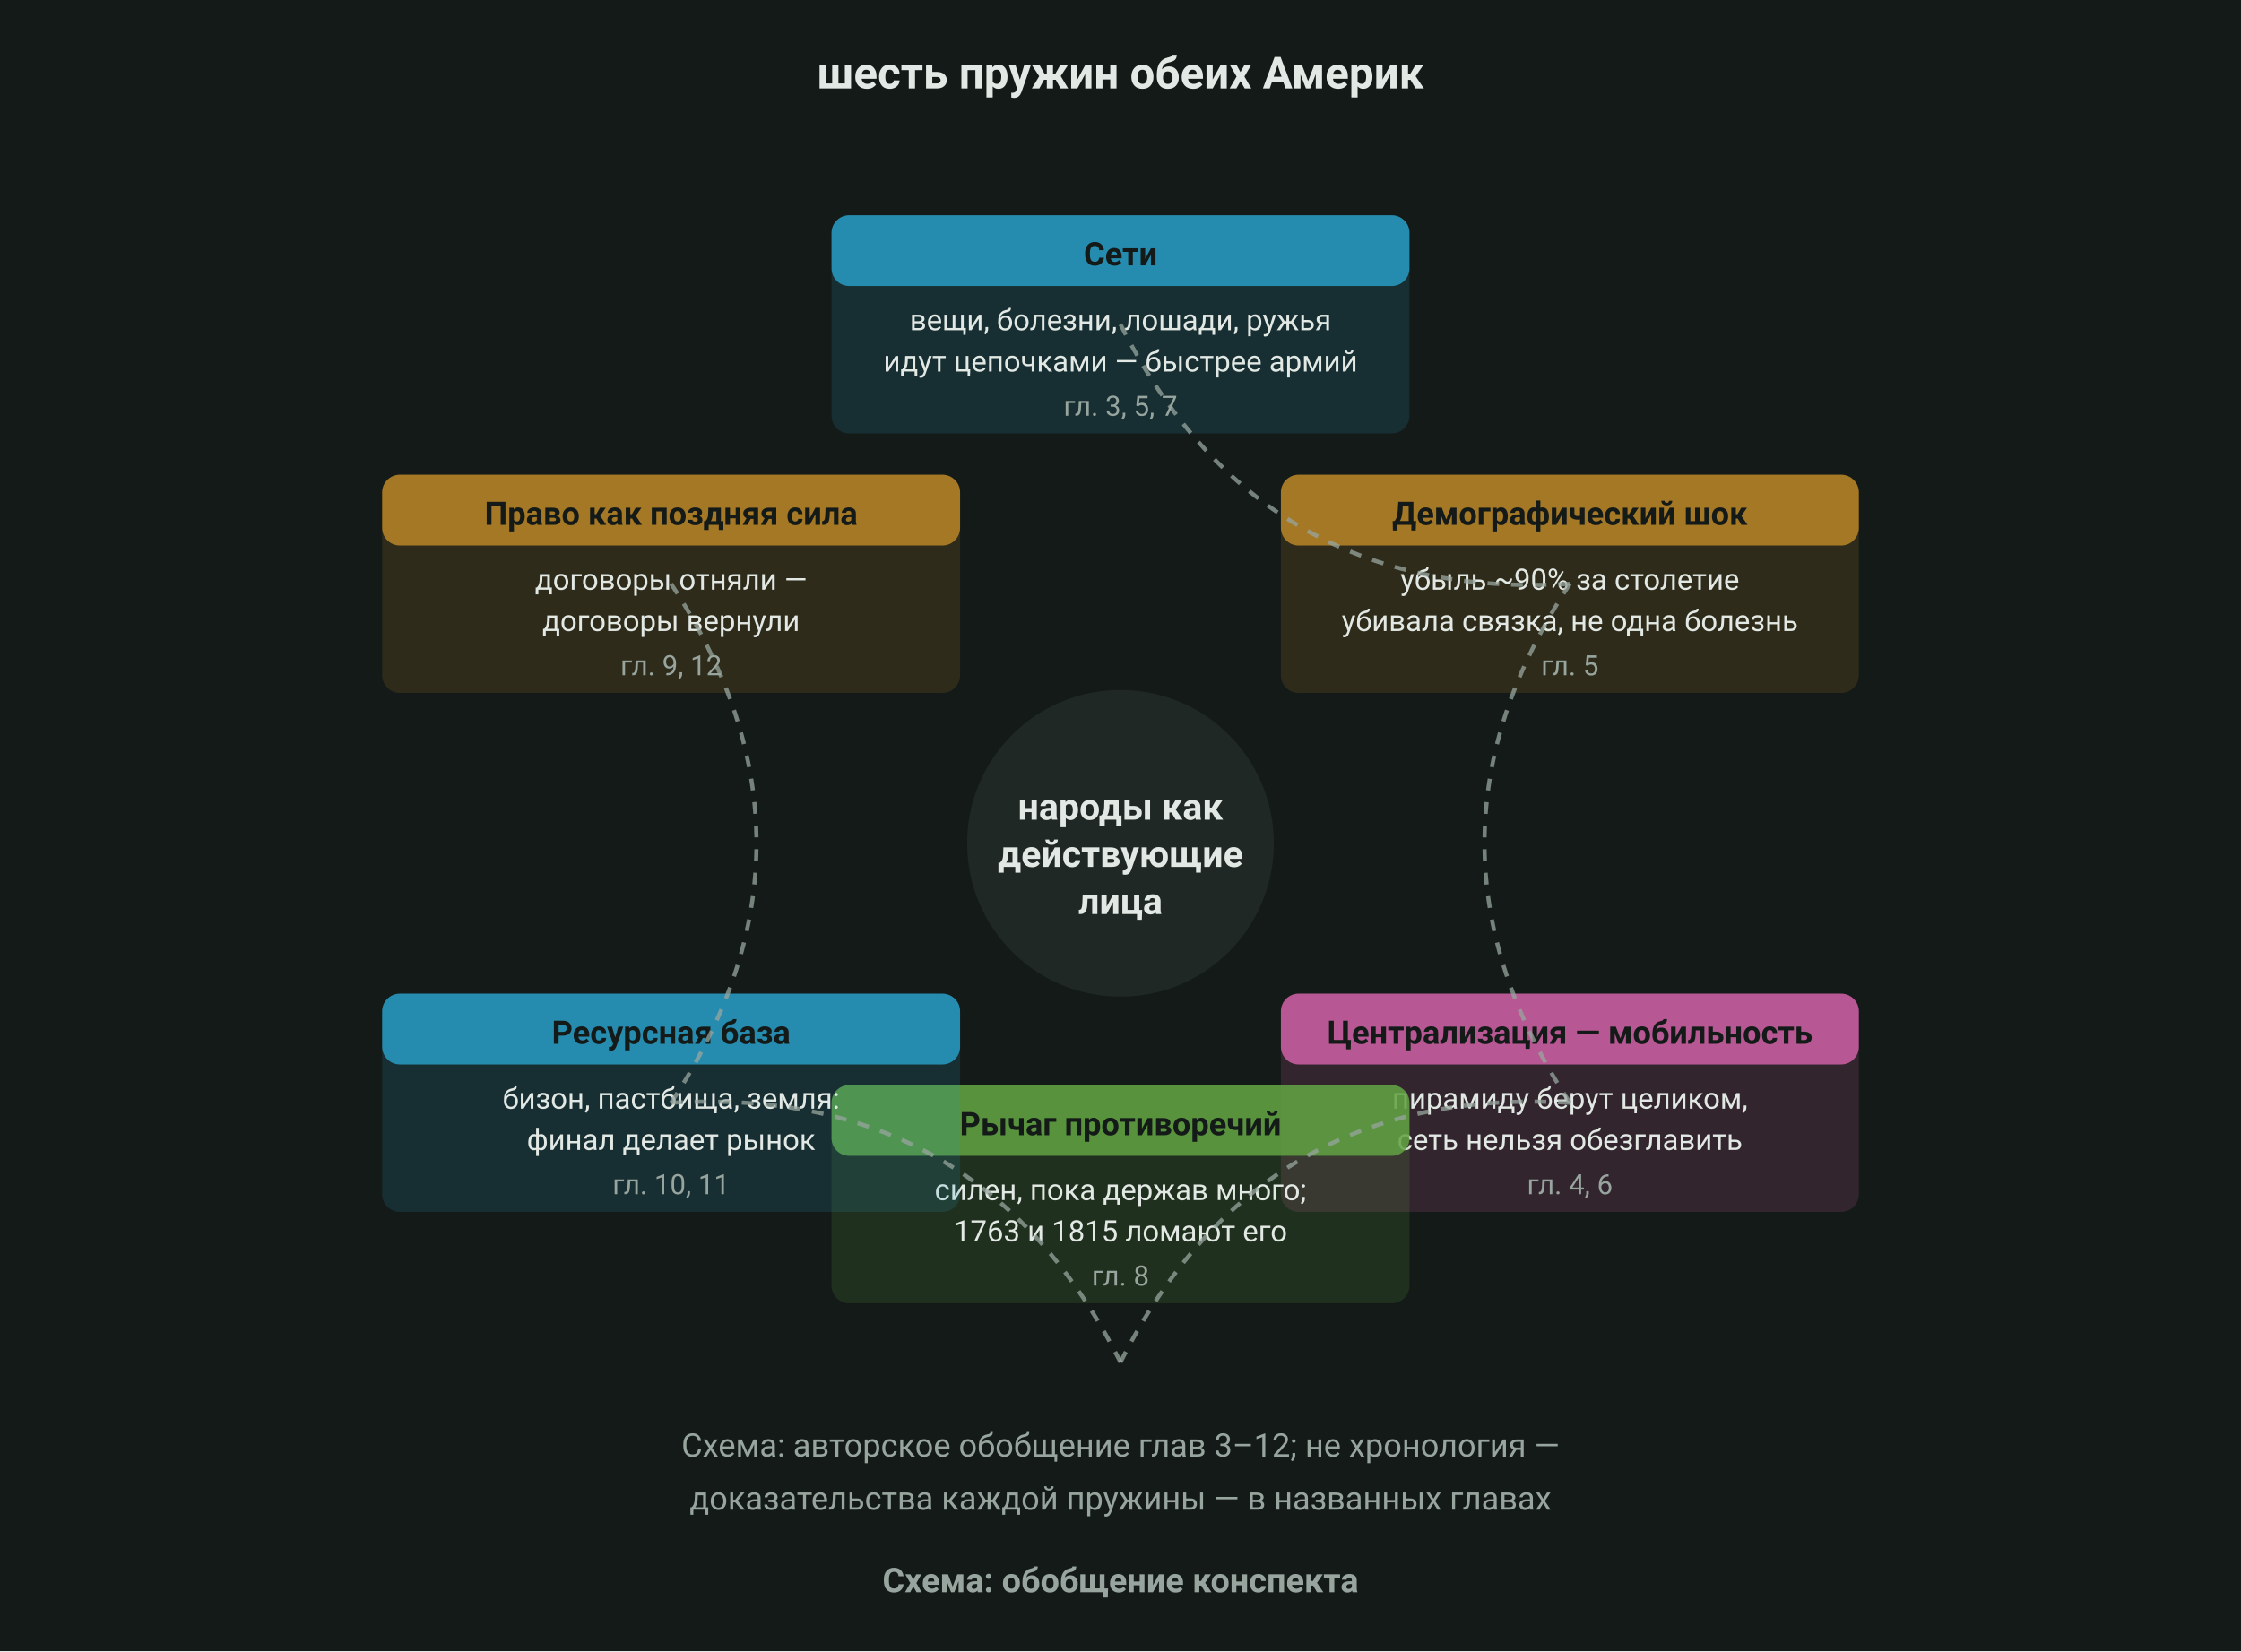
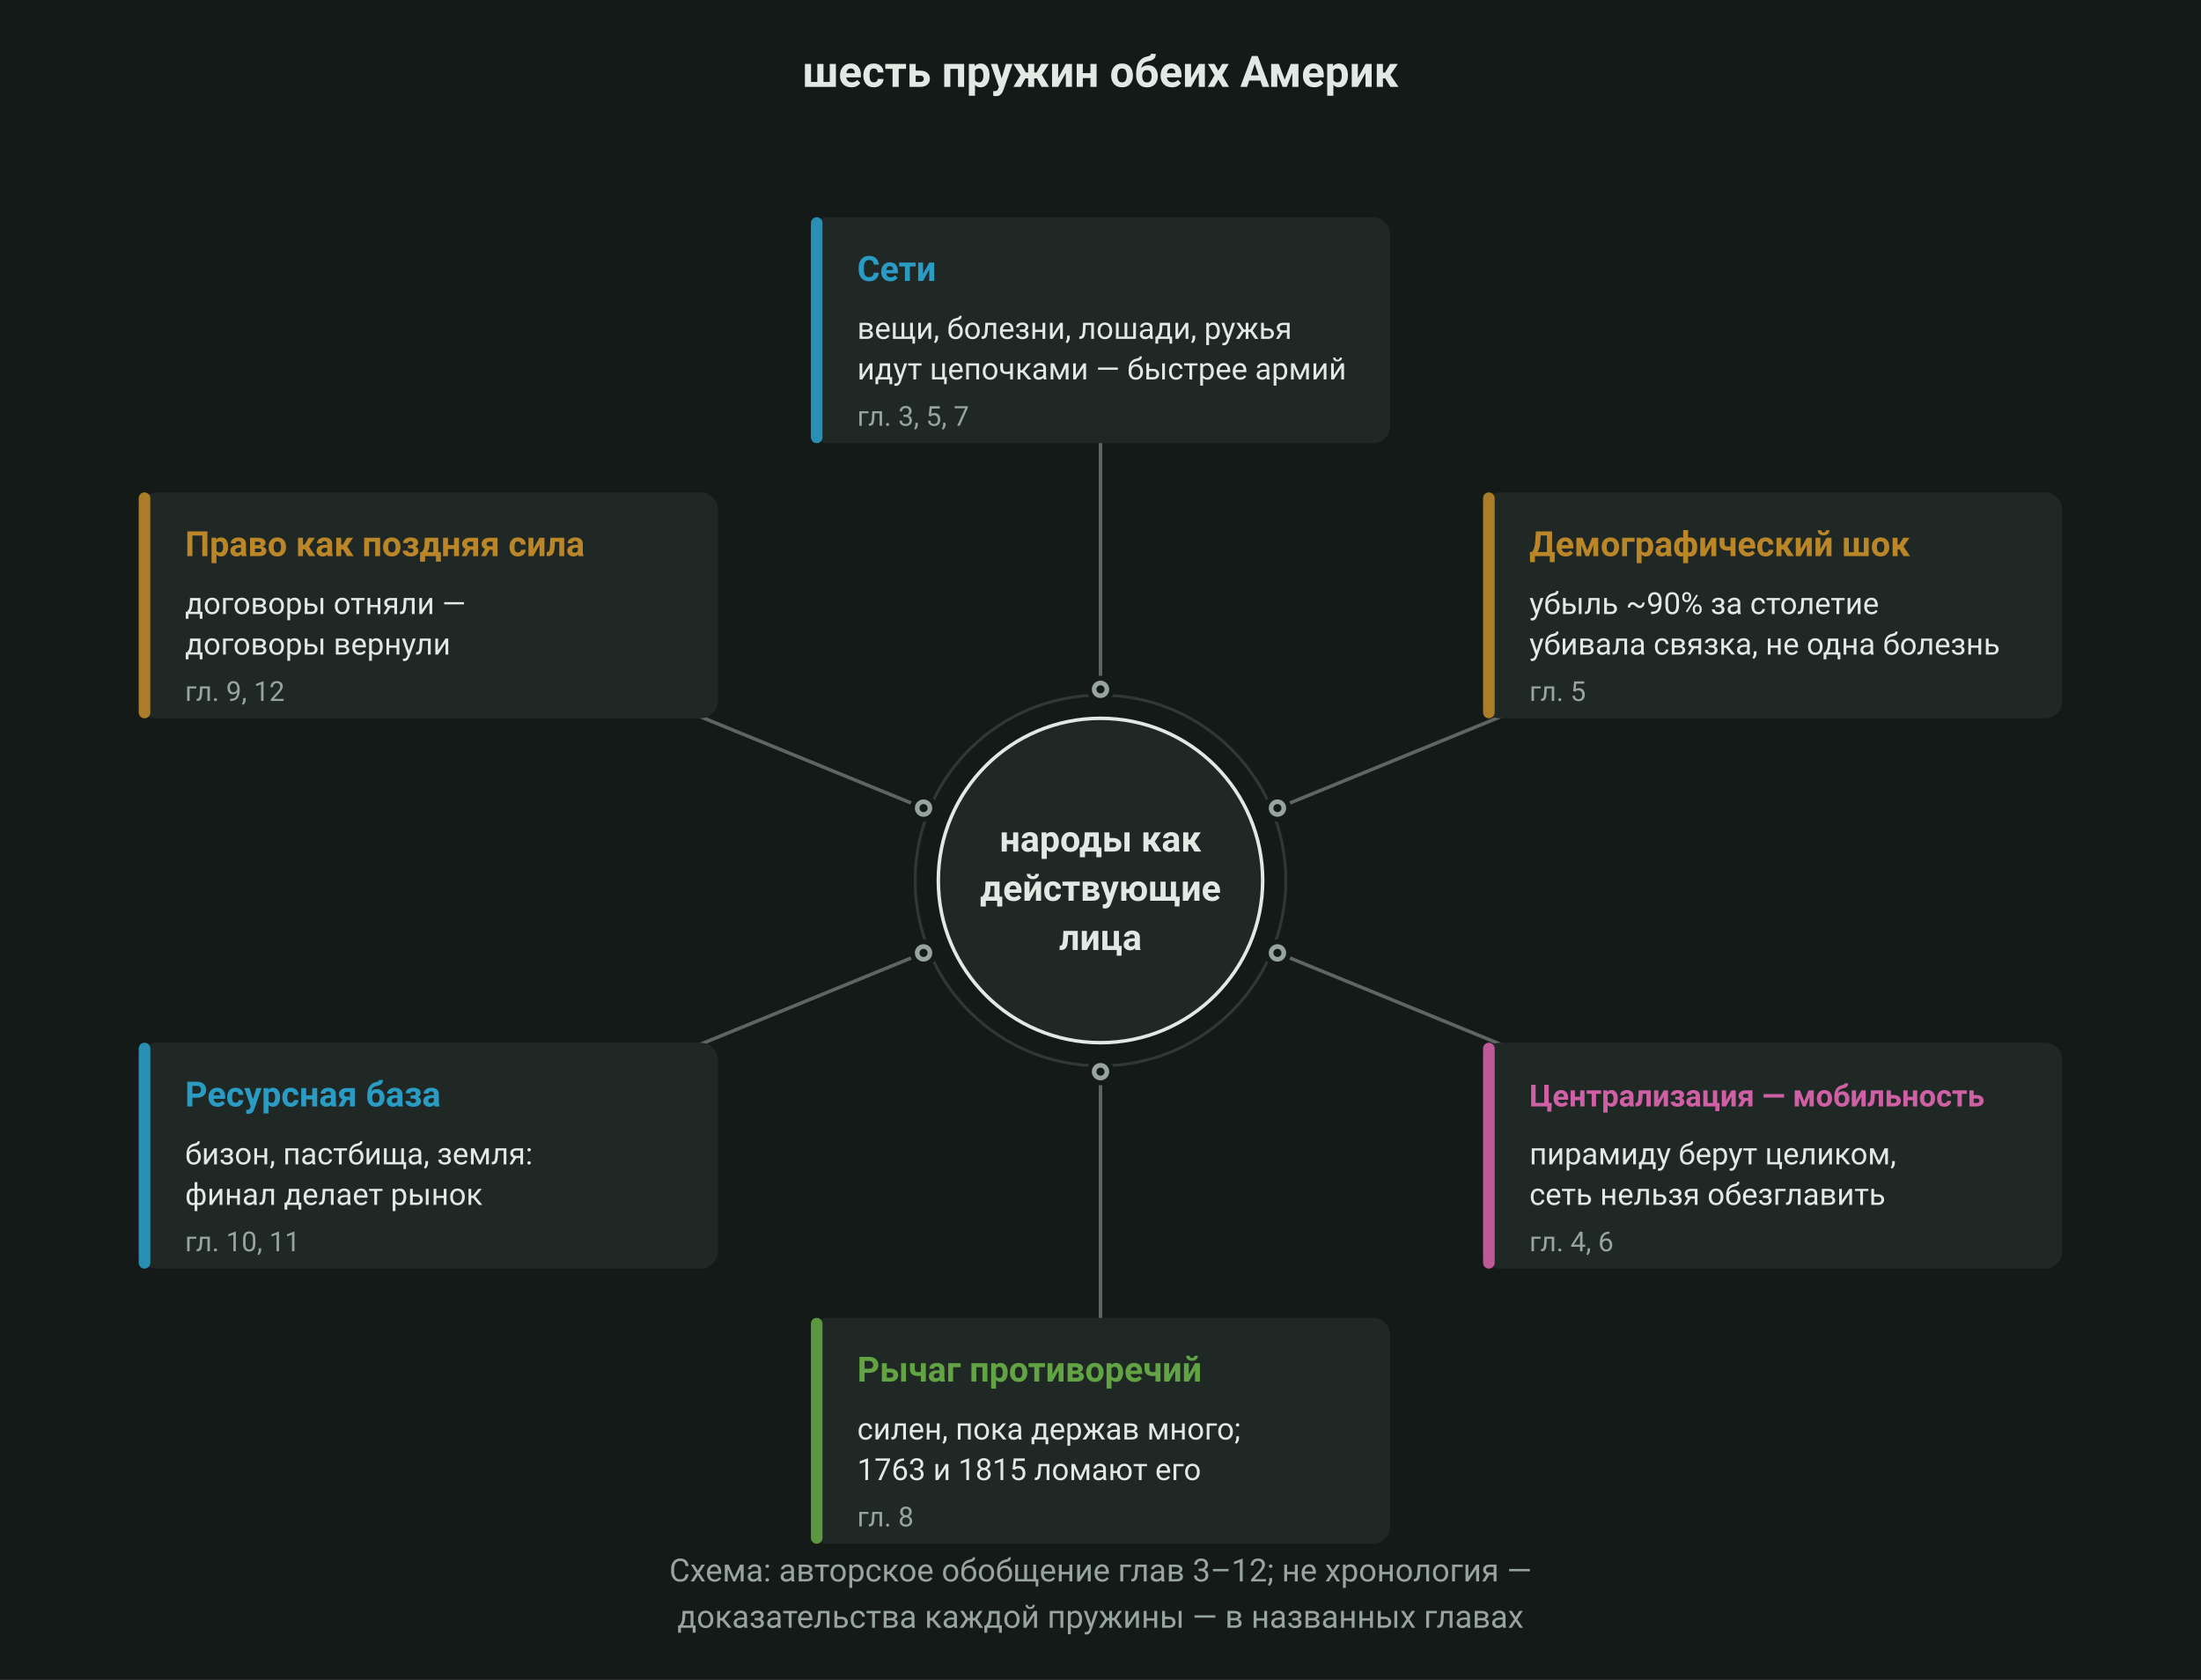
- <svg xmlns="http://www.w3.org/2000/svg" viewBox="0 0 760 560" width="760" height="560" role="img" aria-labelledby="t d" font-family="'Alegreya Sans','Segoe UI',Roboto,'Helvetica Neue',Arial,sans-serif">
-   <rect width="760" height="560" fill="#141A18" />
-   <rect x="282.0" y="73.0" width="196.0" height="74.0" rx="6" fill="#2A9CC4" fill-opacity="0.16" />
-   <rect x="282.0" y="73.0" width="196.0" height="24.0" rx="6" fill="#2A9CC4" fill-opacity="0.85" />
-   <text x="380.0" y="90.0" fill="#141A18" font-size="11" text-anchor="middle" font-weight="700" font-family="'Alegreya Sans','Segoe UI',Roboto,'Helvetica Neue',Arial,sans-serif">Сети</text>
-   <text x="380.0" y="112.0" fill="#E2E8E3" font-size="10" text-anchor="middle" font-weight="400" font-family="'Alegreya Sans','Segoe UI',Roboto,'Helvetica Neue',Arial,sans-serif">вещи, болезни, лошади, ружья</text>
-   <text x="380.0" y="126.0" fill="#E2E8E3" font-size="10" text-anchor="middle" font-weight="400" font-family="'Alegreya Sans','Segoe UI',Roboto,'Helvetica Neue',Arial,sans-serif">идут цепочками — быстрее армий</text>
-   <text x="380.0" y="141.0" fill="#97A59E" font-size="9.5" text-anchor="middle" font-weight="400" font-family="'Alegreya Sans','Segoe UI',Roboto,'Helvetica Neue',Arial,sans-serif">гл. 3, 5, 7</text>
-   <rect x="434.4" y="161.0" width="196.0" height="74.0" rx="6" fill="#BA8628" fill-opacity="0.16" />
-   <rect x="434.4" y="161.0" width="196.0" height="24.0" rx="6" fill="#BA8628" fill-opacity="0.85" />
-   <text x="532.4" y="178.0" fill="#141A18" font-size="11" text-anchor="middle" font-weight="700" font-family="'Alegreya Sans','Segoe UI',Roboto,'Helvetica Neue',Arial,sans-serif">Демографический шок</text>
-   <text x="532.4" y="200.0" fill="#E2E8E3" font-size="10" text-anchor="middle" font-weight="400" font-family="'Alegreya Sans','Segoe UI',Roboto,'Helvetica Neue',Arial,sans-serif">убыль ~90% за столетие</text>
-   <text x="532.4" y="214.0" fill="#E2E8E3" font-size="10" text-anchor="middle" font-weight="400" font-family="'Alegreya Sans','Segoe UI',Roboto,'Helvetica Neue',Arial,sans-serif">убивала связка, не одна болезнь</text>
-   <text x="532.4" y="229.0" fill="#97A59E" font-size="9.5" text-anchor="middle" font-weight="400" font-family="'Alegreya Sans','Segoe UI',Roboto,'Helvetica Neue',Arial,sans-serif">гл. 5</text>
-   <rect x="434.4" y="337.0" width="196.0" height="74.0" rx="6" fill="#CF60A5" fill-opacity="0.16" />
-   <rect x="434.4" y="337.0" width="196.0" height="24.0" rx="6" fill="#CF60A5" fill-opacity="0.85" />
-   <text x="532.4" y="354.0" fill="#141A18" font-size="11" text-anchor="middle" font-weight="700" font-family="'Alegreya Sans','Segoe UI',Roboto,'Helvetica Neue',Arial,sans-serif">Централизация — мобильность</text>
-   <text x="532.4" y="376.0" fill="#E2E8E3" font-size="10" text-anchor="middle" font-weight="400" font-family="'Alegreya Sans','Segoe UI',Roboto,'Helvetica Neue',Arial,sans-serif">пирамиду берут целиком,</text>
-   <text x="532.4" y="390.0" fill="#E2E8E3" font-size="10" text-anchor="middle" font-weight="400" font-family="'Alegreya Sans','Segoe UI',Roboto,'Helvetica Neue',Arial,sans-serif">сеть нельзя обезглавить</text>
-   <text x="532.4" y="405.0" fill="#97A59E" font-size="9.5" text-anchor="middle" font-weight="400" font-family="'Alegreya Sans','Segoe UI',Roboto,'Helvetica Neue',Arial,sans-serif">гл. 4, 6</text>
-   <rect x="282.0" y="368.0" width="196.0" height="74.0" rx="6" fill="#62A443" fill-opacity="0.16" />
-   <rect x="282.0" y="368.0" width="196.0" height="24.0" rx="6" fill="#62A443" fill-opacity="0.85" />
-   <text x="380.0" y="385.0" fill="#141A18" font-size="11" text-anchor="middle" font-weight="700" font-family="'Alegreya Sans','Segoe UI',Roboto,'Helvetica Neue',Arial,sans-serif">Рычаг противоречий</text>
-   <text x="380.0" y="407.0" fill="#E2E8E3" font-size="10" text-anchor="middle" font-weight="400" font-family="'Alegreya Sans','Segoe UI',Roboto,'Helvetica Neue',Arial,sans-serif">силен, пока держав много;</text>
-   <text x="380.0" y="421.0" fill="#E2E8E3" font-size="10" text-anchor="middle" font-weight="400" font-family="'Alegreya Sans','Segoe UI',Roboto,'Helvetica Neue',Arial,sans-serif">1763 и 1815 ломают его</text>
-   <text x="380.0" y="436.0" fill="#97A59E" font-size="9.5" text-anchor="middle" font-weight="400" font-family="'Alegreya Sans','Segoe UI',Roboto,'Helvetica Neue',Arial,sans-serif">гл. 8</text>
-   <rect x="129.6" y="337.0" width="196.0" height="74.0" rx="6" fill="#2A9CC4" fill-opacity="0.16" />
-   <rect x="129.6" y="337.0" width="196.0" height="24.0" rx="6" fill="#2A9CC4" fill-opacity="0.85" />
-   <text x="227.6" y="354.0" fill="#141A18" font-size="11" text-anchor="middle" font-weight="700" font-family="'Alegreya Sans','Segoe UI',Roboto,'Helvetica Neue',Arial,sans-serif">Ресурсная база</text>
-   <text x="227.6" y="376.0" fill="#E2E8E3" font-size="10" text-anchor="middle" font-weight="400" font-family="'Alegreya Sans','Segoe UI',Roboto,'Helvetica Neue',Arial,sans-serif">бизон, пастбища, земля:</text>
-   <text x="227.6" y="390.0" fill="#E2E8E3" font-size="10" text-anchor="middle" font-weight="400" font-family="'Alegreya Sans','Segoe UI',Roboto,'Helvetica Neue',Arial,sans-serif">финал делает рынок</text>
-   <text x="227.6" y="405.0" fill="#97A59E" font-size="9.5" text-anchor="middle" font-weight="400" font-family="'Alegreya Sans','Segoe UI',Roboto,'Helvetica Neue',Arial,sans-serif">гл. 10, 11</text>
-   <rect x="129.6" y="161.0" width="196.0" height="74.0" rx="6" fill="#BA8628" fill-opacity="0.16" />
-   <rect x="129.6" y="161.0" width="196.0" height="24.0" rx="6" fill="#BA8628" fill-opacity="0.85" />
-   <text x="227.6" y="178.0" fill="#141A18" font-size="11" text-anchor="middle" font-weight="700" font-family="'Alegreya Sans','Segoe UI',Roboto,'Helvetica Neue',Arial,sans-serif">Право как поздняя сила</text>
-   <text x="227.6" y="200.0" fill="#E2E8E3" font-size="10" text-anchor="middle" font-weight="400" font-family="'Alegreya Sans','Segoe UI',Roboto,'Helvetica Neue',Arial,sans-serif">договоры отняли —</text>
-   <text x="227.6" y="214.0" fill="#E2E8E3" font-size="10" text-anchor="middle" font-weight="400" font-family="'Alegreya Sans','Segoe UI',Roboto,'Helvetica Neue',Arial,sans-serif">договоры вернули</text>
-   <text x="227.6" y="229.0" fill="#97A59E" font-size="9.5" text-anchor="middle" font-weight="400" font-family="'Alegreya Sans','Segoe UI',Roboto,'Helvetica Neue',Arial,sans-serif">гл. 9, 12</text>
-   <path d="M380.0,110.0Q427.3,204.2 532.4,198.0" fill="none" stroke="#97A59E" stroke-width="1.4" stroke-dasharray="4 4" opacity=".75" />
-   <path d="M532.4,198.0Q474.5,286.0 532.4,374.0" fill="none" stroke="#97A59E" stroke-width="1.4" stroke-dasharray="4 4" opacity=".75" />
-   <path d="M532.4,374.0Q427.3,367.8 380.0,462.0" fill="none" stroke="#97A59E" stroke-width="1.4" stroke-dasharray="4 4" opacity=".75" />
-   <path d="M380.0,462.0Q332.7,367.8 227.6,374.0" fill="none" stroke="#97A59E" stroke-width="1.4" stroke-dasharray="4 4" opacity=".75" />
-   <path d="M227.6,374.0Q285.5,286.0 227.6,198.0" fill="none" stroke="#97A59E" stroke-width="1.4" stroke-dasharray="4 4" opacity=".75" />
-   <circle cx="380.0" cy="286" r="52" fill="#1F2825" />
-   <text x="380.0" y="278.0" fill="#E2E8E3" font-size="12.5" text-anchor="middle" font-weight="700" font-family="'Alegreya Sans','Segoe UI',Roboto,'Helvetica Neue',Arial,sans-serif">народы как</text>
-   <text x="380.0" y="294.0" fill="#E2E8E3" font-size="12.5" text-anchor="middle" font-weight="700" font-family="'Alegreya Sans','Segoe UI',Roboto,'Helvetica Neue',Arial,sans-serif">действующие</text>
-   <text x="380.0" y="310.0" fill="#E2E8E3" font-size="12.5" text-anchor="middle" font-weight="700" font-family="'Alegreya Sans','Segoe UI',Roboto,'Helvetica Neue',Arial,sans-serif">лица</text>
+ <svg xmlns="http://www.w3.org/2000/svg" viewBox="0 0 760 580" width="760" height="580" role="img" aria-labelledby="t d" font-family="'Alegreya Sans','Segoe UI',Roboto,'Helvetica Neue',Arial,sans-serif">
+   <rect width="760" height="580" fill="#141A18" />
+   <circle cx="380.0" cy="304" r="64" fill="none" stroke="#2E3934" stroke-width="1" />
+   <line x1="380.0" y1="114.0" x2="380.0" y2="238.0" stroke="#97A59E" stroke-width="1.2" stroke-opacity="0.55" />
+   <circle cx="380.0" cy="238.0" r="2.2" stroke="#141A18" stroke-width="5" fill="#141A18" />
+   <circle cx="380.0" cy="238.0" r="2.2" fill="#141A18" stroke="#97A59E" stroke-width="1.6" />
+   <line x1="612.1" y1="209.0" x2="441.1" y2="279.0" stroke="#97A59E" stroke-width="1.2" stroke-opacity="0.55" />
+   <circle cx="441.1" cy="279.0" r="2.2" stroke="#141A18" stroke-width="5" fill="#141A18" />
+   <circle cx="441.1" cy="279.0" r="2.2" fill="#141A18" stroke="#97A59E" stroke-width="1.6" />
+   <line x1="612.1" y1="399.0" x2="441.1" y2="329.0" stroke="#97A59E" stroke-width="1.2" stroke-opacity="0.55" />
+   <circle cx="441.1" cy="329.0" r="2.2" stroke="#141A18" stroke-width="5" fill="#141A18" />
+   <circle cx="441.1" cy="329.0" r="2.2" fill="#141A18" stroke="#97A59E" stroke-width="1.6" />
+   <line x1="380.0" y1="494.0" x2="380.0" y2="370.0" stroke="#97A59E" stroke-width="1.2" stroke-opacity="0.55" />
+   <circle cx="380.0" cy="370.0" r="2.2" stroke="#141A18" stroke-width="5" fill="#141A18" />
+   <circle cx="380.0" cy="370.0" r="2.2" fill="#141A18" stroke="#97A59E" stroke-width="1.6" />
+   <line x1="147.9" y1="399.0" x2="318.9" y2="329.0" stroke="#97A59E" stroke-width="1.2" stroke-opacity="0.55" />
+   <circle cx="318.9" cy="329.0" r="2.2" stroke="#141A18" stroke-width="5" fill="#141A18" />
+   <circle cx="318.9" cy="329.0" r="2.2" fill="#141A18" stroke="#97A59E" stroke-width="1.6" />
+   <line x1="147.9" y1="209.0" x2="318.9" y2="279.0" stroke="#97A59E" stroke-width="1.2" stroke-opacity="0.55" />
+   <circle cx="318.9" cy="279.0" r="2.2" stroke="#141A18" stroke-width="5" fill="#141A18" />
+   <circle cx="318.9" cy="279.0" r="2.2" fill="#141A18" stroke="#97A59E" stroke-width="1.6" />
+   <rect x="280.0" y="75.0" width="200.0" height="78.0" rx="6" fill="#1F2825" fill-opacity="1" />
+   <rect x="280.0" y="75.0" width="4.0" height="78.0" rx="2" fill="#2A9CC4" fill-opacity="0.9" />
+   <text x="296.0" y="97.0" fill="#2A9CC4" font-size="12" text-anchor="start" font-weight="700" font-family="'Alegreya Sans','Segoe UI',Roboto,'Helvetica Neue',Arial,sans-serif">Сети</text>
+   <text x="296.0" y="117.0" fill="#E2E8E3" font-size="10.5" text-anchor="start" font-weight="400" font-family="'Alegreya Sans','Segoe UI',Roboto,'Helvetica Neue',Arial,sans-serif">вещи, болезни, лошади, ружья</text>
+   <text x="296.0" y="131.0" fill="#E2E8E3" font-size="10.5" text-anchor="start" font-weight="400" font-family="'Alegreya Sans','Segoe UI',Roboto,'Helvetica Neue',Arial,sans-serif">идут цепочками — быстрее армий</text>
+   <text x="296.0" y="147.0" fill="#97A59E" font-size="9.5" text-anchor="start" font-weight="400" font-family="'Alegreya Sans','Segoe UI',Roboto,'Helvetica Neue',Arial,sans-serif">гл. 3, 5, 7</text>
+   <rect x="512.1" y="170.0" width="200.0" height="78.0" rx="6" fill="#1F2825" fill-opacity="1" />
+   <rect x="512.1" y="170.0" width="4.0" height="78.0" rx="2" fill="#BA8628" fill-opacity="0.9" />
+   <text x="528.1" y="192.0" fill="#BA8628" font-size="12" text-anchor="start" font-weight="700" font-family="'Alegreya Sans','Segoe UI',Roboto,'Helvetica Neue',Arial,sans-serif">Демографический шок</text>
+   <text x="528.1" y="212.0" fill="#E2E8E3" font-size="10.5" text-anchor="start" font-weight="400" font-family="'Alegreya Sans','Segoe UI',Roboto,'Helvetica Neue',Arial,sans-serif">убыль ~90% за столетие</text>
+   <text x="528.1" y="226.0" fill="#E2E8E3" font-size="10.5" text-anchor="start" font-weight="400" font-family="'Alegreya Sans','Segoe UI',Roboto,'Helvetica Neue',Arial,sans-serif">убивала связка, не одна болезнь</text>
+   <text x="528.1" y="242.0" fill="#97A59E" font-size="9.5" text-anchor="start" font-weight="400" font-family="'Alegreya Sans','Segoe UI',Roboto,'Helvetica Neue',Arial,sans-serif">гл. 5</text>
+   <rect x="512.1" y="360.0" width="200.0" height="78.0" rx="6" fill="#1F2825" fill-opacity="1" />
+   <rect x="512.1" y="360.0" width="4.0" height="78.0" rx="2" fill="#CF60A5" fill-opacity="0.9" />
+   <text x="528.1" y="382.0" fill="#CF60A5" font-size="10.5" text-anchor="start" font-weight="700" font-family="'Alegreya Sans','Segoe UI',Roboto,'Helvetica Neue',Arial,sans-serif">Централизация — мобильность</text>
+   <text x="528.1" y="402.0" fill="#E2E8E3" font-size="10.5" text-anchor="start" font-weight="400" font-family="'Alegreya Sans','Segoe UI',Roboto,'Helvetica Neue',Arial,sans-serif">пирамиду берут целиком,</text>
+   <text x="528.1" y="416.0" fill="#E2E8E3" font-size="10.5" text-anchor="start" font-weight="400" font-family="'Alegreya Sans','Segoe UI',Roboto,'Helvetica Neue',Arial,sans-serif">сеть нельзя обезглавить</text>
+   <text x="528.1" y="432.0" fill="#97A59E" font-size="9.5" text-anchor="start" font-weight="400" font-family="'Alegreya Sans','Segoe UI',Roboto,'Helvetica Neue',Arial,sans-serif">гл. 4, 6</text>
+   <rect x="280.0" y="455.0" width="200.0" height="78.0" rx="6" fill="#1F2825" fill-opacity="1" />
+   <rect x="280.0" y="455.0" width="4.0" height="78.0" rx="2" fill="#62A443" fill-opacity="0.9" />
+   <text x="296.0" y="477.0" fill="#62A443" font-size="12" text-anchor="start" font-weight="700" font-family="'Alegreya Sans','Segoe UI',Roboto,'Helvetica Neue',Arial,sans-serif">Рычаг противоречий</text>
+   <text x="296.0" y="497.0" fill="#E2E8E3" font-size="10.5" text-anchor="start" font-weight="400" font-family="'Alegreya Sans','Segoe UI',Roboto,'Helvetica Neue',Arial,sans-serif">силен, пока держав много;</text>
+   <text x="296.0" y="511.0" fill="#E2E8E3" font-size="10.5" text-anchor="start" font-weight="400" font-family="'Alegreya Sans','Segoe UI',Roboto,'Helvetica Neue',Arial,sans-serif">1763 и 1815 ломают его</text>
+   <text x="296.0" y="527.0" fill="#97A59E" font-size="9.5" text-anchor="start" font-weight="400" font-family="'Alegreya Sans','Segoe UI',Roboto,'Helvetica Neue',Arial,sans-serif">гл. 8</text>
+   <rect x="47.9" y="360.0" width="200.0" height="78.0" rx="6" fill="#1F2825" fill-opacity="1" />
+   <rect x="47.9" y="360.0" width="4.0" height="78.0" rx="2" fill="#2A9CC4" fill-opacity="0.9" />
+   <text x="63.9" y="382.0" fill="#2A9CC4" font-size="12" text-anchor="start" font-weight="700" font-family="'Alegreya Sans','Segoe UI',Roboto,'Helvetica Neue',Arial,sans-serif">Ресурсная база</text>
+   <text x="63.9" y="402.0" fill="#E2E8E3" font-size="10.5" text-anchor="start" font-weight="400" font-family="'Alegreya Sans','Segoe UI',Roboto,'Helvetica Neue',Arial,sans-serif">бизон, пастбища, земля:</text>
+   <text x="63.9" y="416.0" fill="#E2E8E3" font-size="10.5" text-anchor="start" font-weight="400" font-family="'Alegreya Sans','Segoe UI',Roboto,'Helvetica Neue',Arial,sans-serif">финал делает рынок</text>
+   <text x="63.9" y="432.0" fill="#97A59E" font-size="9.5" text-anchor="start" font-weight="400" font-family="'Alegreya Sans','Segoe UI',Roboto,'Helvetica Neue',Arial,sans-serif">гл. 10, 11</text>
+   <rect x="47.9" y="170.0" width="200.0" height="78.0" rx="6" fill="#1F2825" fill-opacity="1" />
+   <rect x="47.9" y="170.0" width="4.0" height="78.0" rx="2" fill="#BA8628" fill-opacity="0.9" />
+   <text x="63.9" y="192.0" fill="#BA8628" font-size="12" text-anchor="start" font-weight="700" font-family="'Alegreya Sans','Segoe UI',Roboto,'Helvetica Neue',Arial,sans-serif">Право как поздняя сила</text>
+   <text x="63.9" y="212.0" fill="#E2E8E3" font-size="10.5" text-anchor="start" font-weight="400" font-family="'Alegreya Sans','Segoe UI',Roboto,'Helvetica Neue',Arial,sans-serif">договоры отняли —</text>
+   <text x="63.9" y="226.0" fill="#E2E8E3" font-size="10.5" text-anchor="start" font-weight="400" font-family="'Alegreya Sans','Segoe UI',Roboto,'Helvetica Neue',Arial,sans-serif">договоры вернули</text>
+   <text x="63.9" y="242.0" fill="#97A59E" font-size="9.5" text-anchor="start" font-weight="400" font-family="'Alegreya Sans','Segoe UI',Roboto,'Helvetica Neue',Arial,sans-serif">гл. 9, 12</text>
+   <circle cx="380.0" cy="304" r="56" fill="#1F2825" stroke="#E2E8E3" stroke-width="1.2" />
+   <text x="380.0" y="294.0" fill="#E2E8E3" font-size="12.5" text-anchor="middle" font-weight="700" font-family="'Alegreya Sans','Segoe UI',Roboto,'Helvetica Neue',Arial,sans-serif">народы как</text>
+   <text x="380.0" y="311.0" fill="#E2E8E3" font-size="12.5" text-anchor="middle" font-weight="700" font-family="'Alegreya Sans','Segoe UI',Roboto,'Helvetica Neue',Arial,sans-serif">действующие</text>
+   <text x="380.0" y="328.0" fill="#E2E8E3" font-size="12.5" text-anchor="middle" font-weight="700" font-family="'Alegreya Sans','Segoe UI',Roboto,'Helvetica Neue',Arial,sans-serif">лица</text>
  <text x="380.0" y="30.0" fill="#E2E8E3" font-size="15" text-anchor="middle" font-weight="700" font-family="'Alegreya Sans','Segoe UI',Roboto,'Helvetica Neue',Arial,sans-serif">шесть пружин обеих Америк</text>
-   <text x="380.0" y="494.0" fill="#97A59E" font-size="11" text-anchor="middle" font-weight="400" font-family="'Alegreya Sans','Segoe UI',Roboto,'Helvetica Neue',Arial,sans-serif">Схема: авторское обобщение глав 3–12; не хронология —</text>
-   <text x="380.0" y="512.0" fill="#97A59E" font-size="11" text-anchor="middle" font-weight="400" font-family="'Alegreya Sans','Segoe UI',Roboto,'Helvetica Neue',Arial,sans-serif">доказательства каждой пружины — в названных главах</text>
-   <text x="380.0" y="540.0" fill="#97A59E" font-size="11.5" text-anchor="middle" font-weight="600" font-family="'Alegreya Sans','Segoe UI',Roboto,'Helvetica Neue',Arial,sans-serif">Схема: обобщение конспекта</text>
+   <text x="380.0" y="546.0" fill="#97A59E" font-size="11" text-anchor="middle" font-weight="400" font-family="'Alegreya Sans','Segoe UI',Roboto,'Helvetica Neue',Arial,sans-serif">Схема: авторское обобщение глав 3–12; не хронология —</text>
+   <text x="380.0" y="562.0" fill="#97A59E" font-size="11" text-anchor="middle" font-weight="400" font-family="'Alegreya Sans','Segoe UI',Roboto,'Helvetica Neue',Arial,sans-serif">доказательства каждой пружины — в названных главах</text>
</svg>
